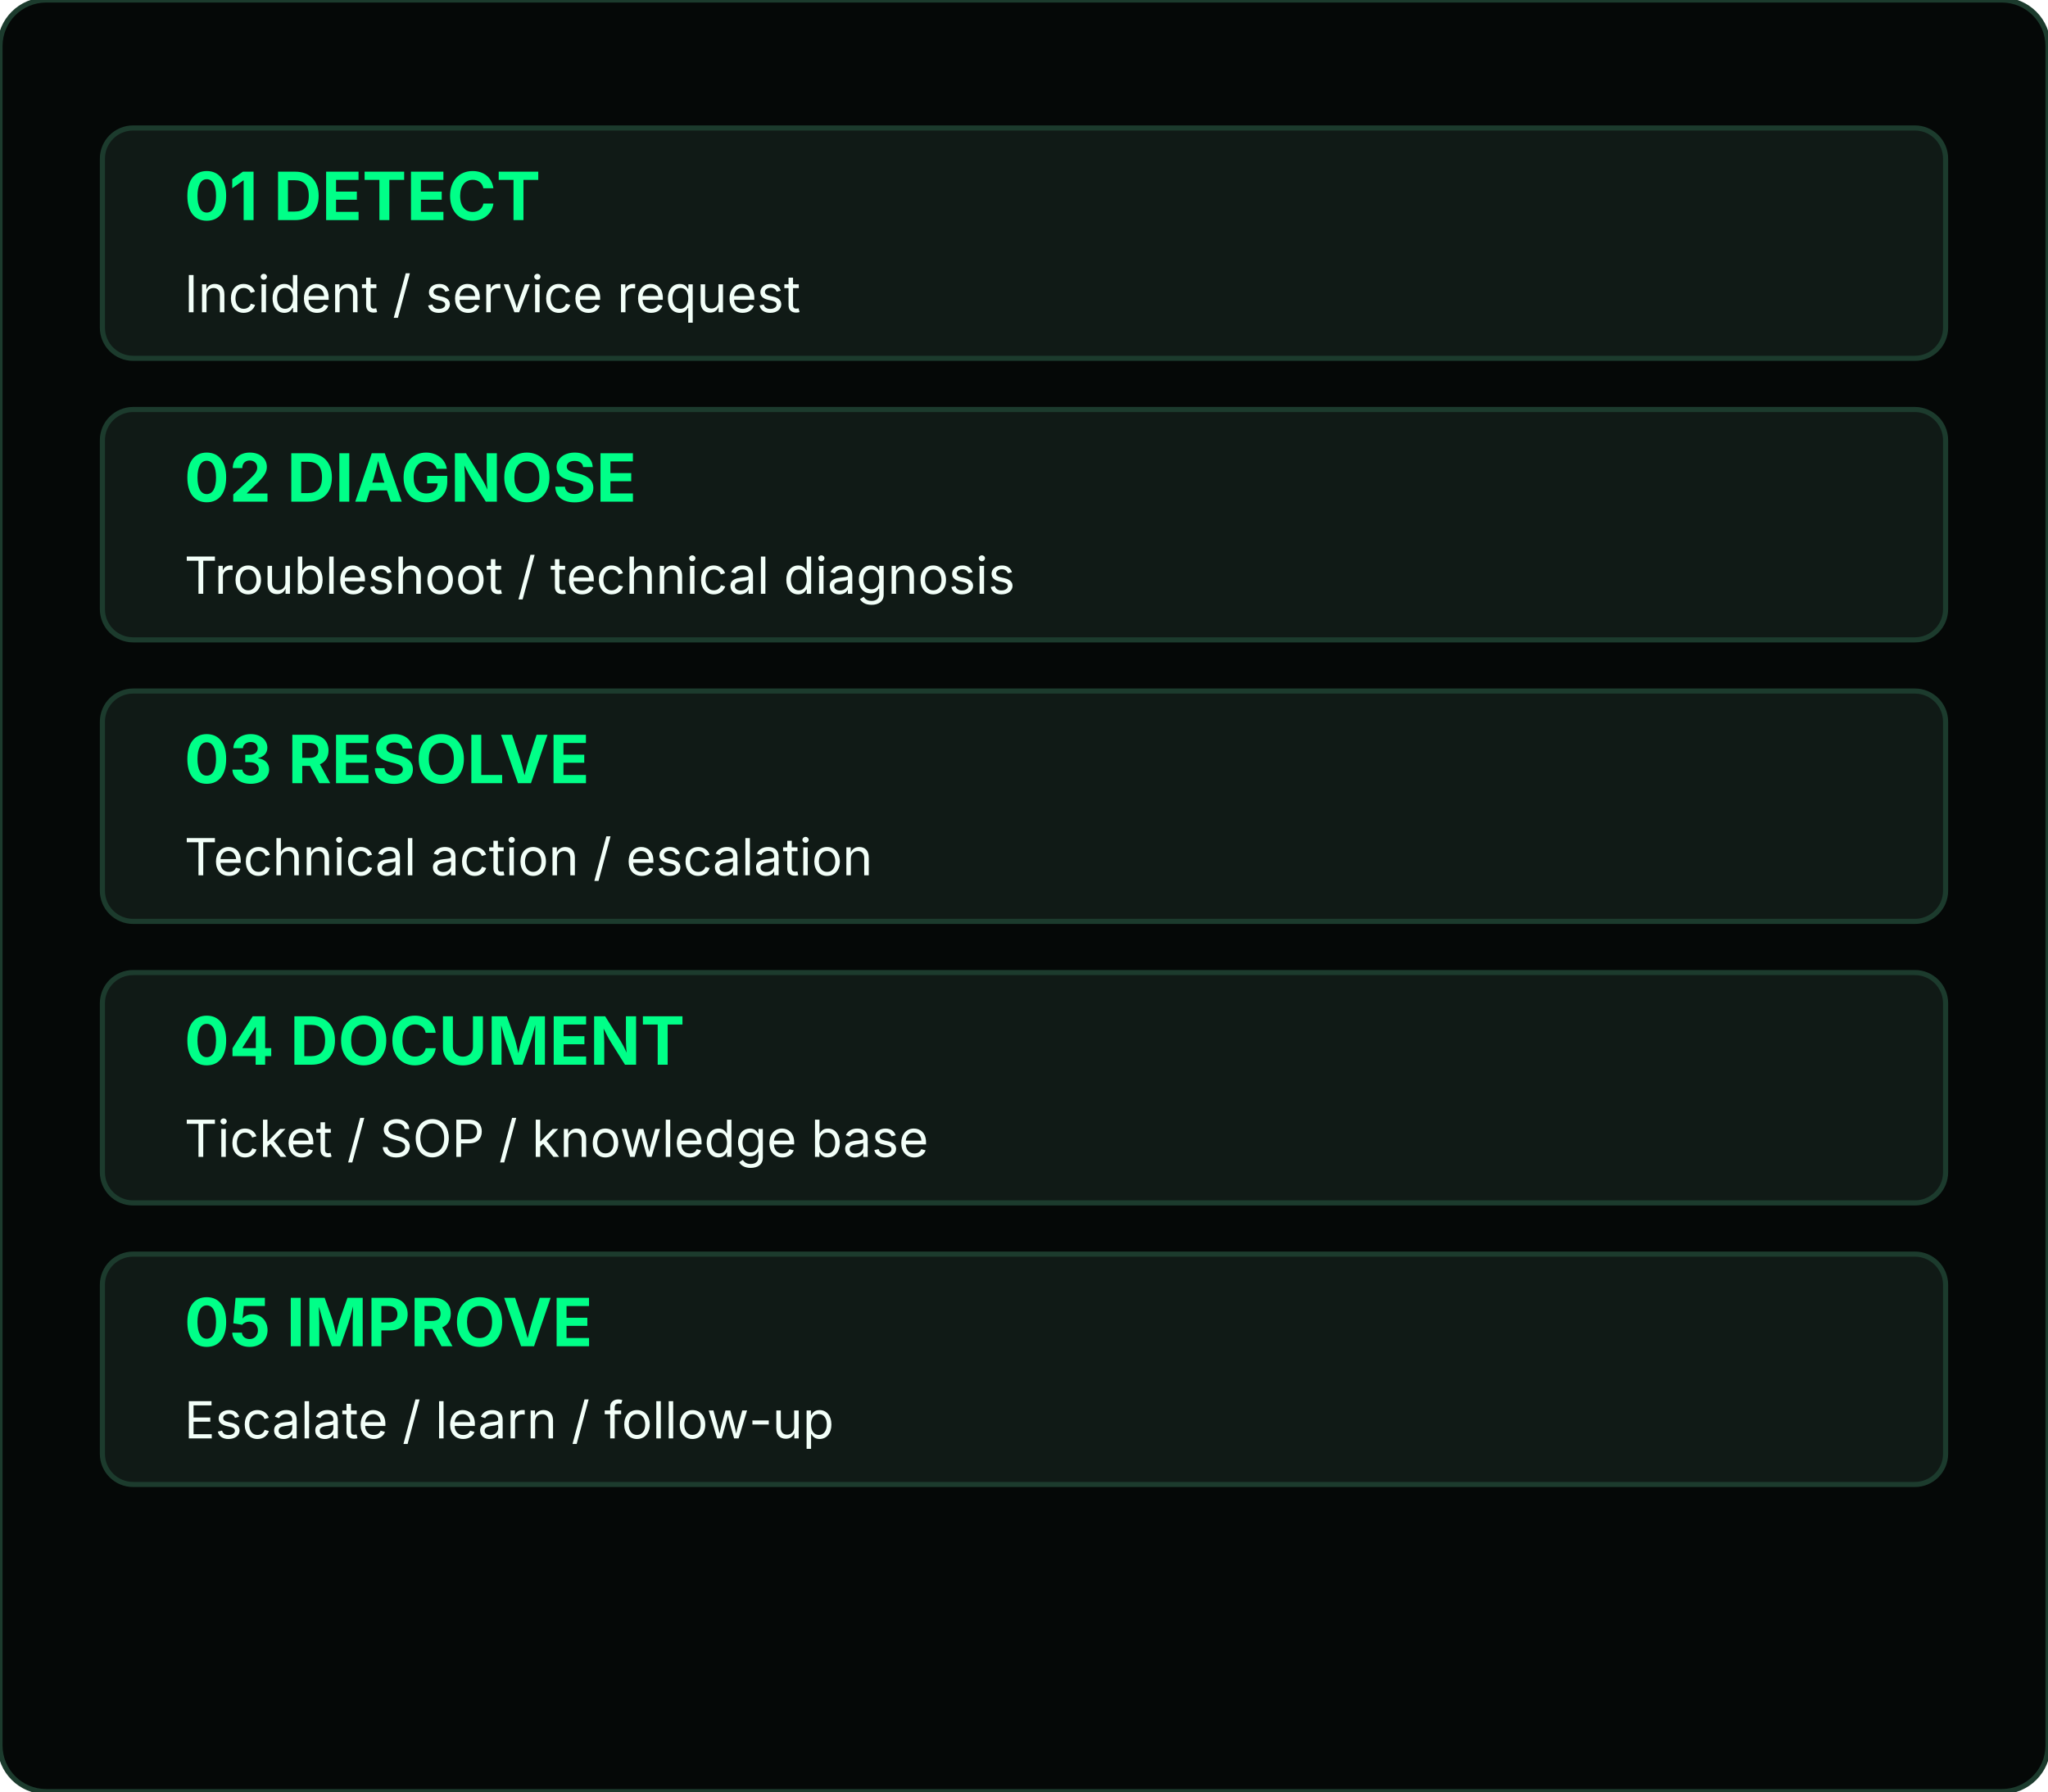
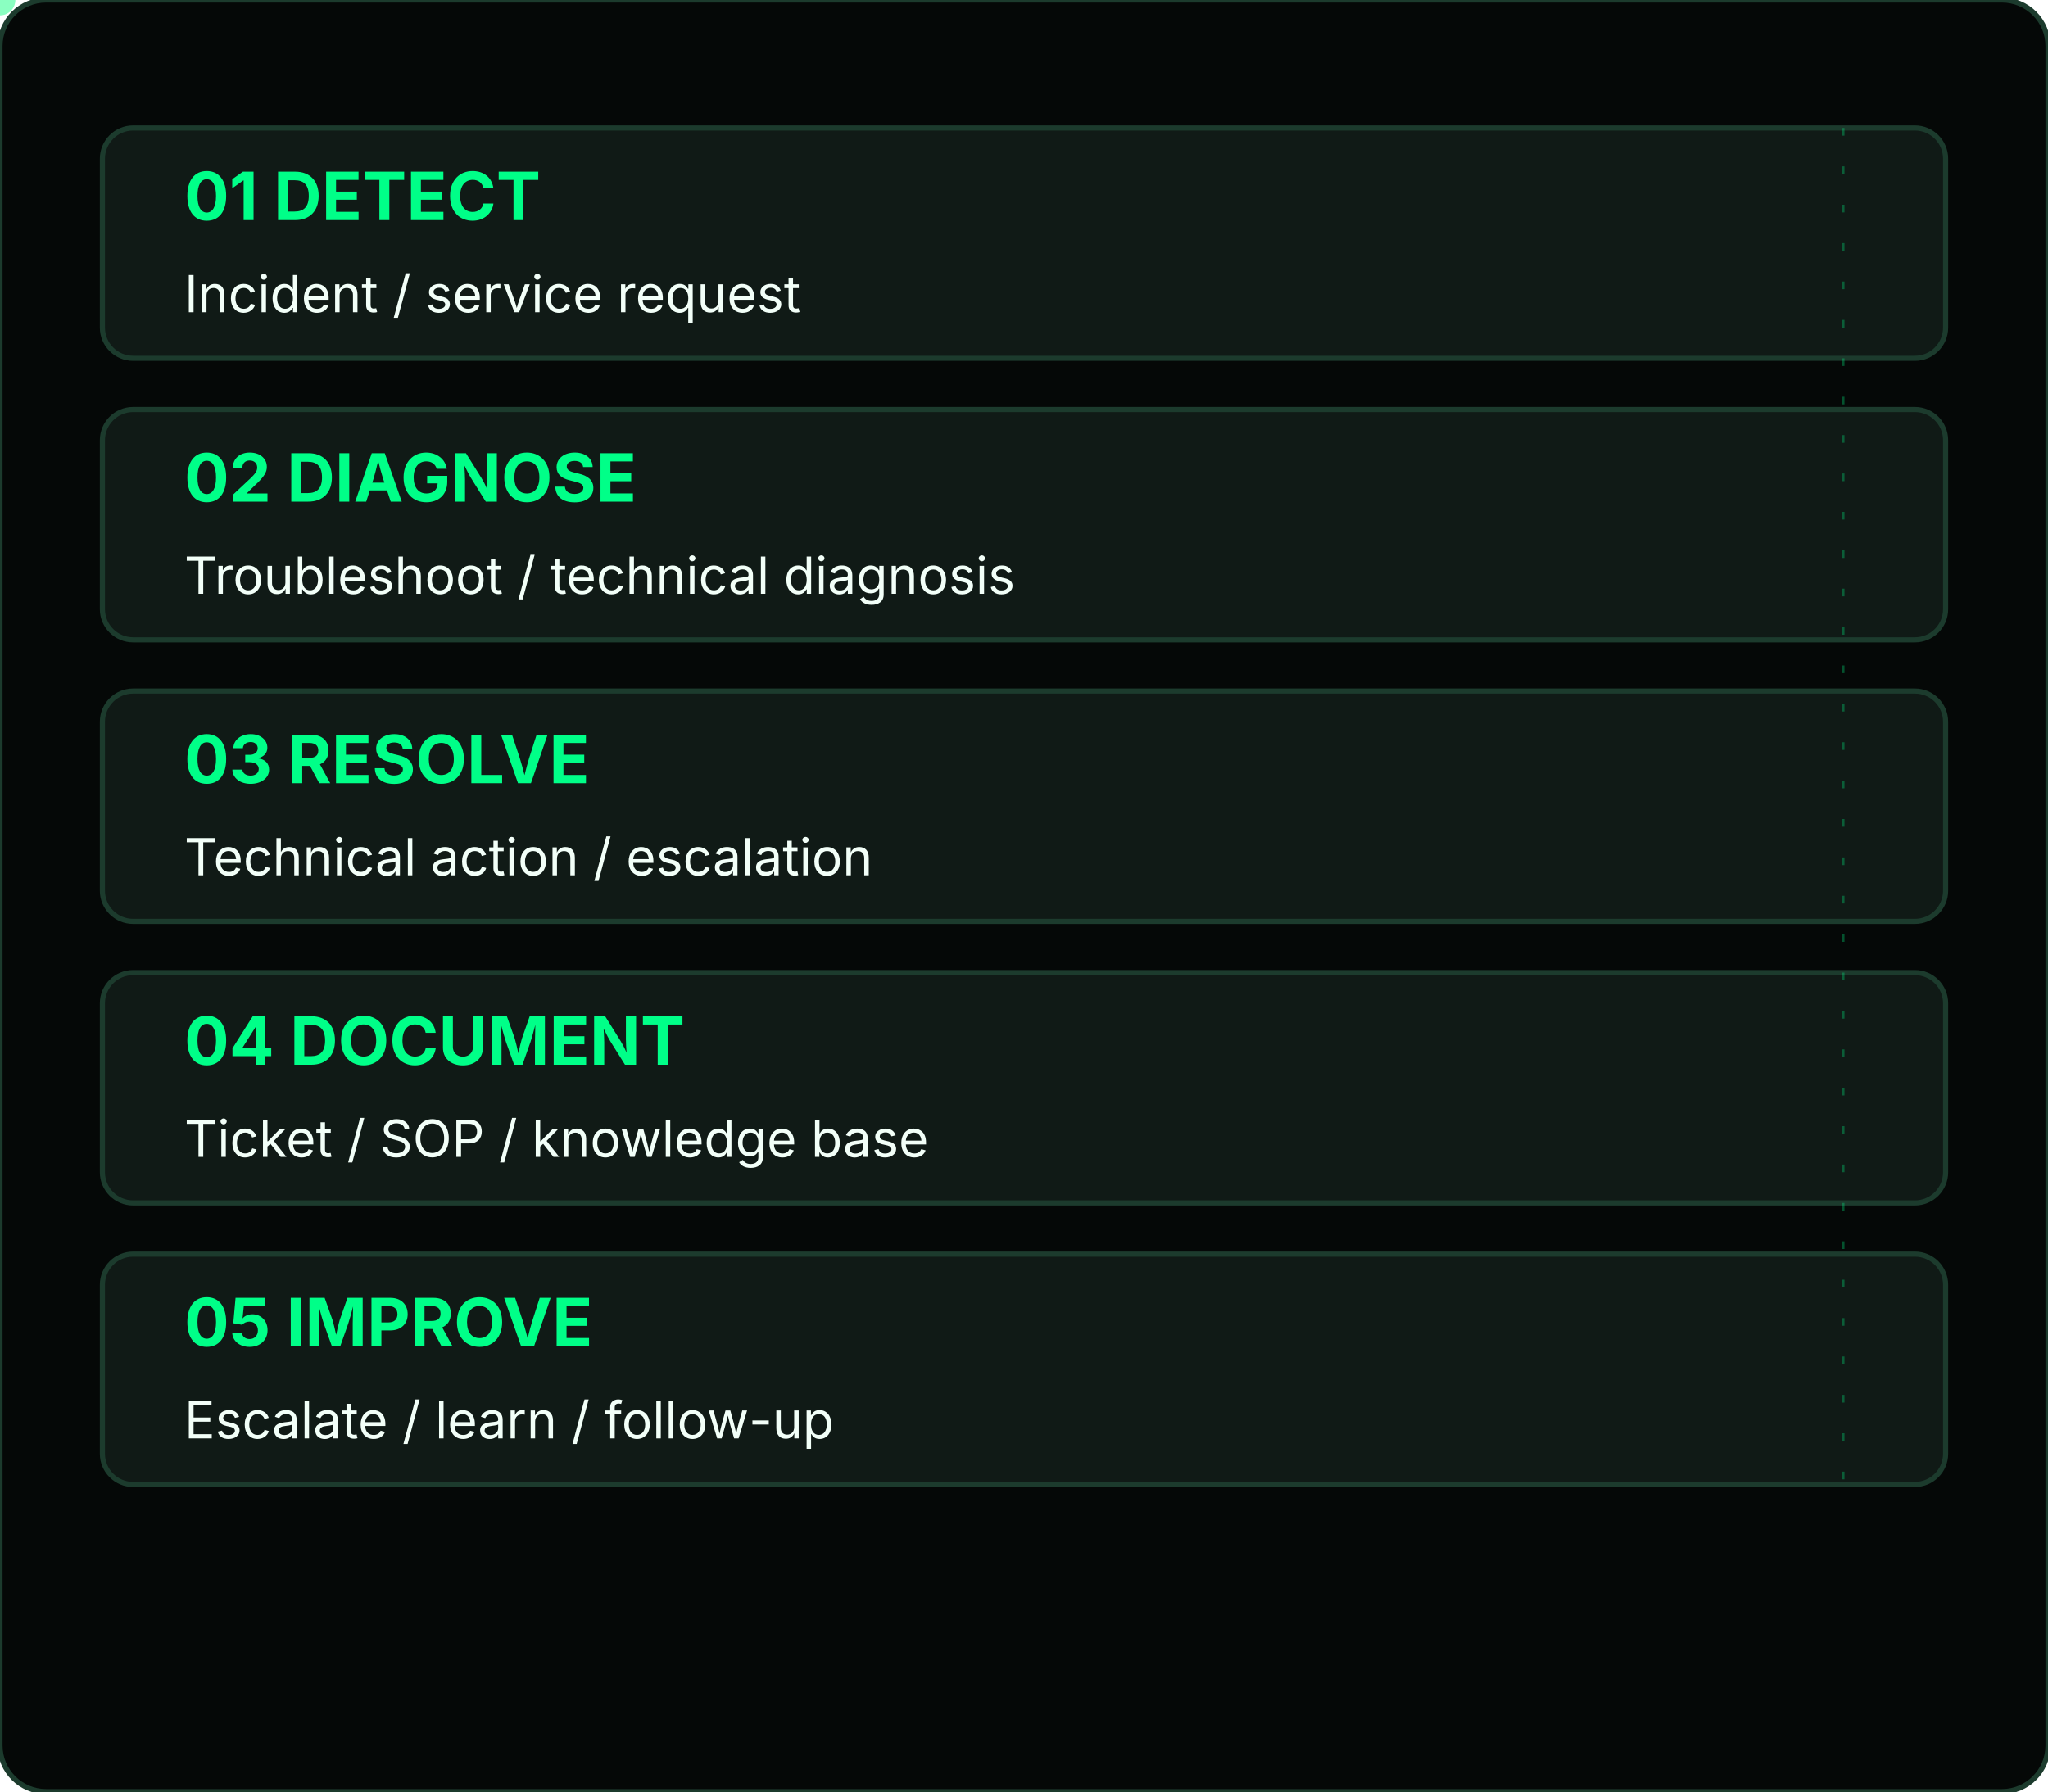
<svg xmlns="http://www.w3.org/2000/svg" width="800" height="700" viewBox="0 0 800 700" role="img" aria-labelledby="title">
+   <style>@media (prefers-reduced-motion: reduce) {.motion { display: none; }}</style>
  <rect width="800" height="700" rx="18" fill="#050807" stroke="#1C3B2D" stroke-width="2" />
  <g fill="#101A16" stroke="#1C3B2D" stroke-width="2">
    <rect x="40" y="50" width="720" height="90" rx="12" />
    <rect x="40" y="160" width="720" height="90" rx="12" />
    <rect x="40" y="270" width="720" height="90" rx="12" />
    <rect x="40" y="380" width="720" height="90" rx="12" />
    <rect x="40" y="490" width="720" height="90" rx="12" />
  </g>
  <g font-family="Inter, Segoe UI, Arial, sans-serif" fill="#F2FFF8">
    <g fill="#00FF88" font-size="26" font-weight="700">
      <text x="72" y="86">01  DETECT</text>
      <text x="72" y="196">02  DIAGNOSE</text>
      <text x="72" y="306">03  RESOLVE</text>
      <text x="72" y="416">04  DOCUMENT</text>
      <text x="72" y="526">05  IMPROVE</text>
    </g>
    <g font-size="20">
      <text x="72" y="122">Incident / service request</text>
      <text x="72" y="232">Troubleshoot / technical diagnosis</text>
      <text x="72" y="342">Technical action / escalation</text>
      <text x="72" y="452">Ticket / SOP / knowledge base</text>
      <text x="72" y="562">Escalate / learn / follow-up</text>
    </g>
  </g>
+   <path d="M720 50V580" fill="none" stroke="#00FF88" stroke-width="1" stroke-dasharray="3 12" opacity=".3" />
+   <circle class="motion" r="6" fill="#8AFFC1">
+     <animateMotion dur="11s" repeatCount="indefinite" path="M720 50 V580" />
+   </circle>
</svg>
